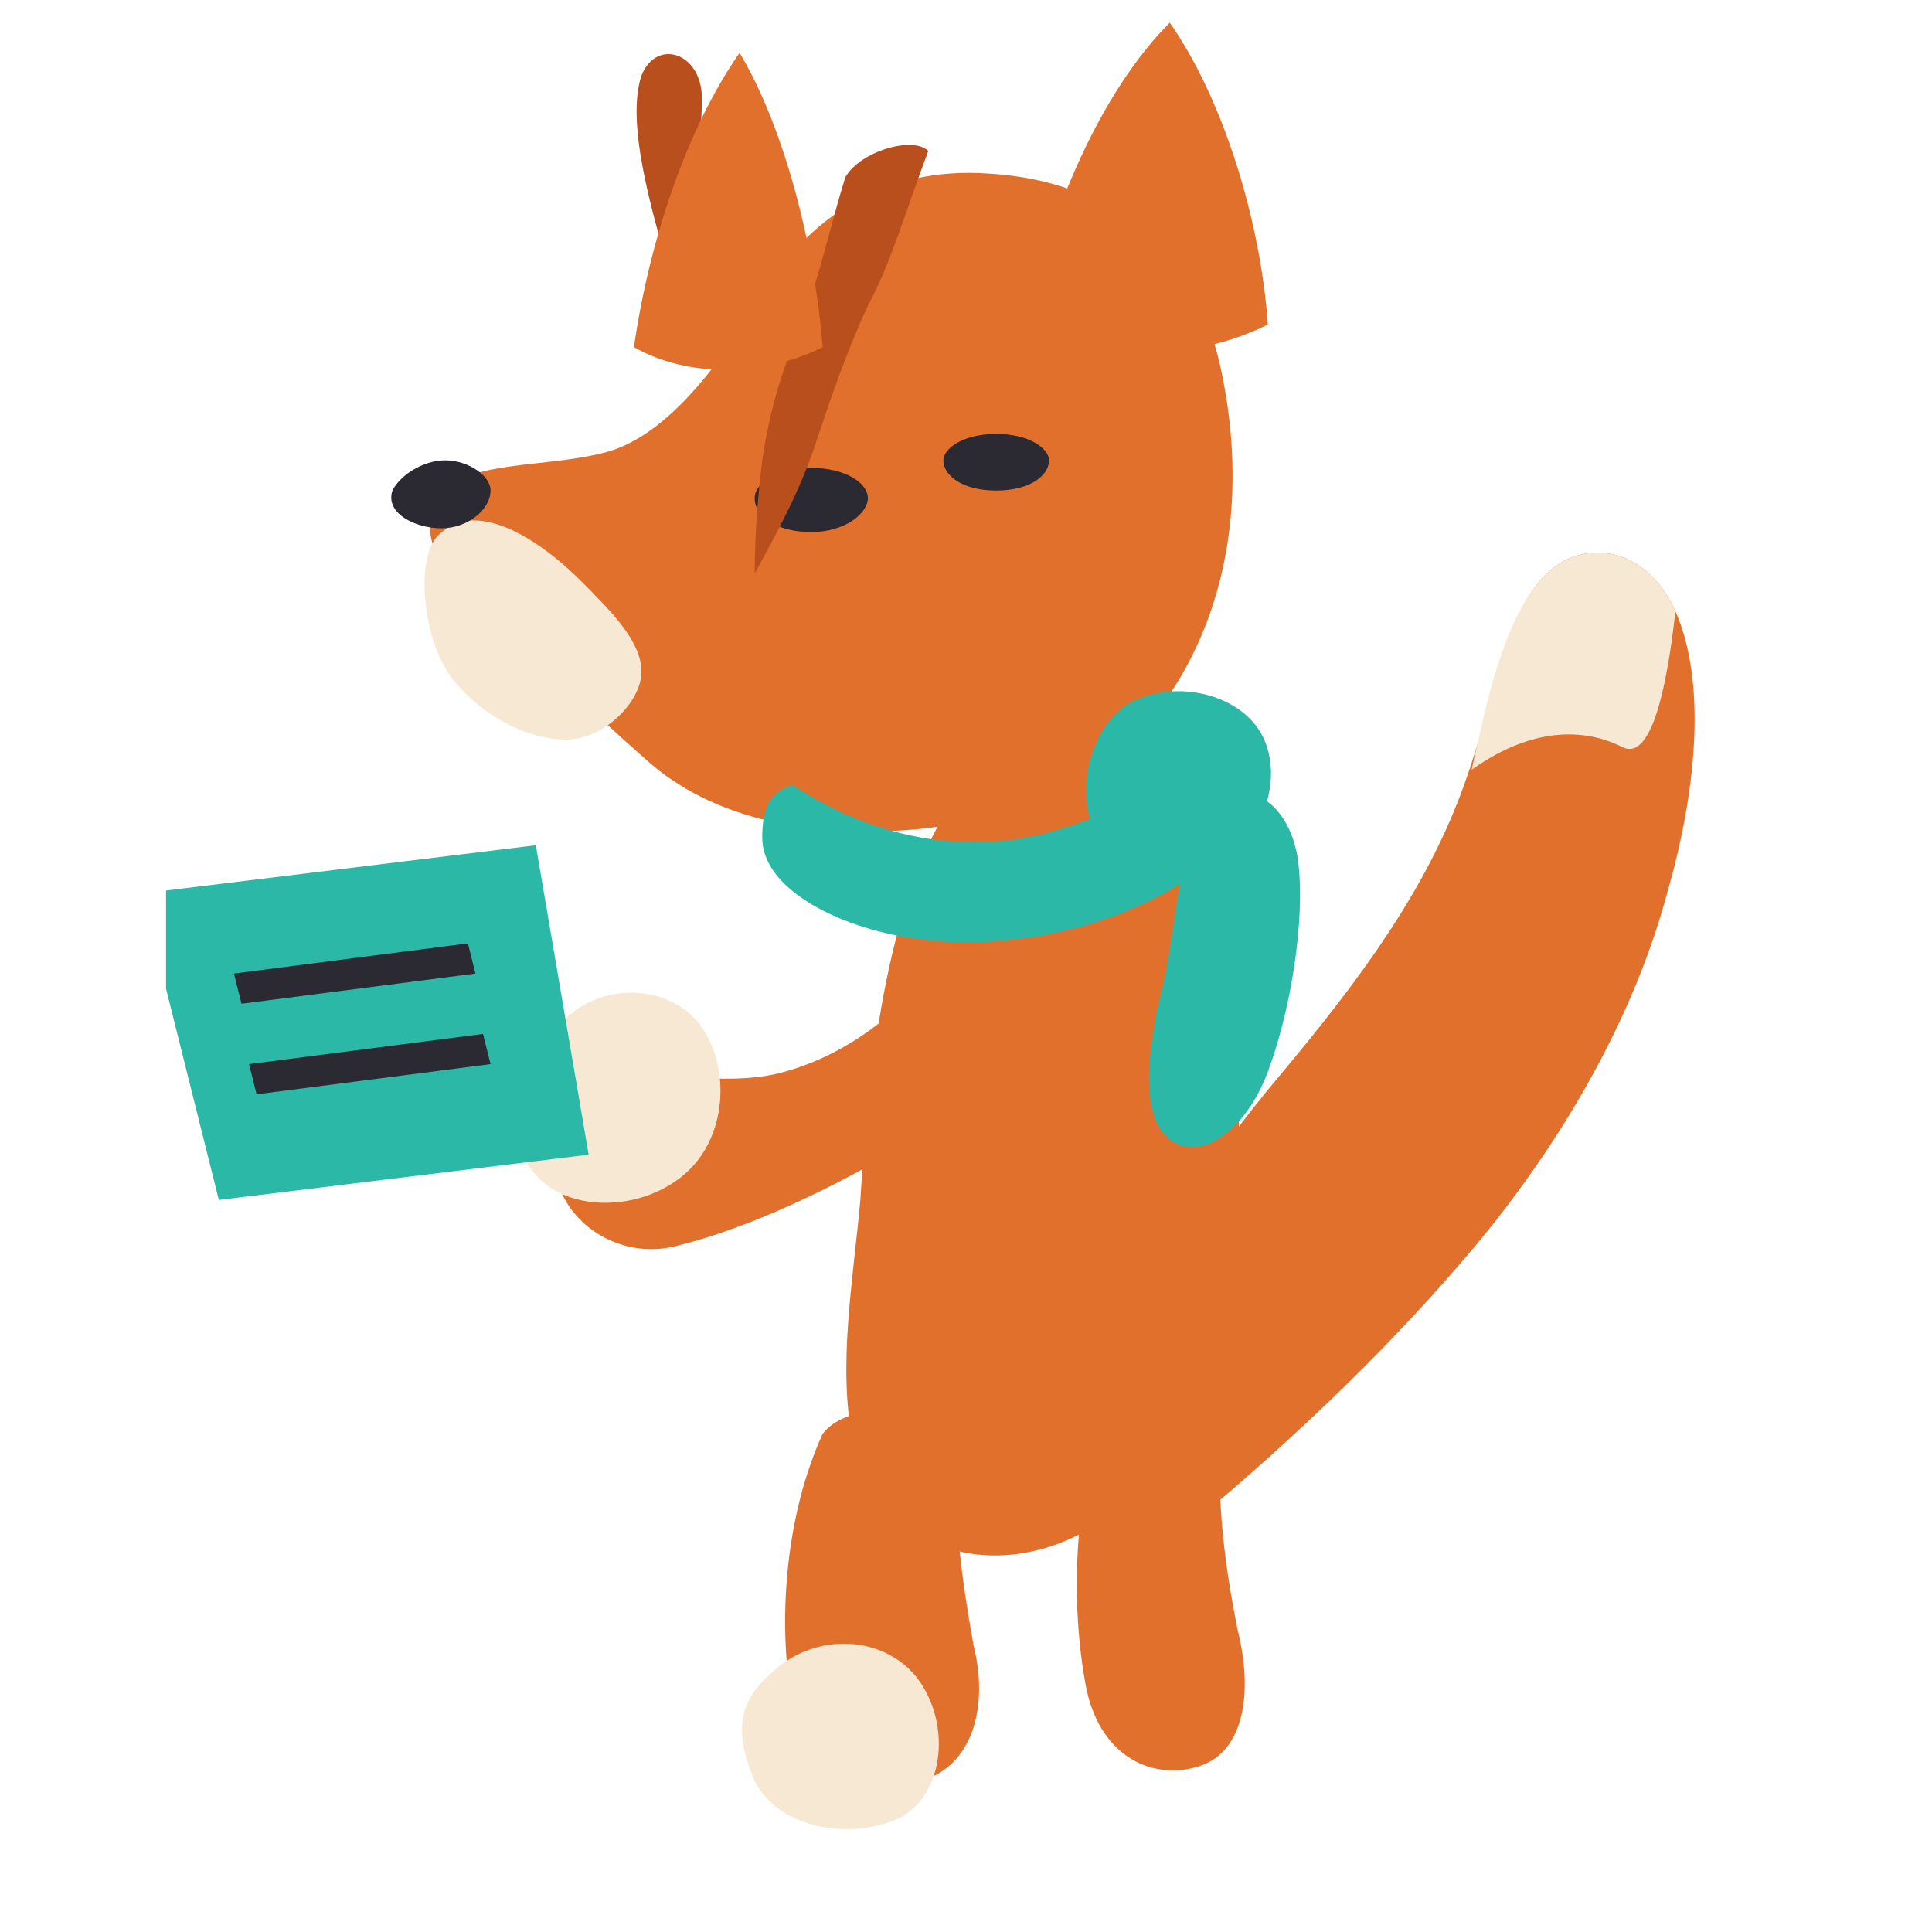
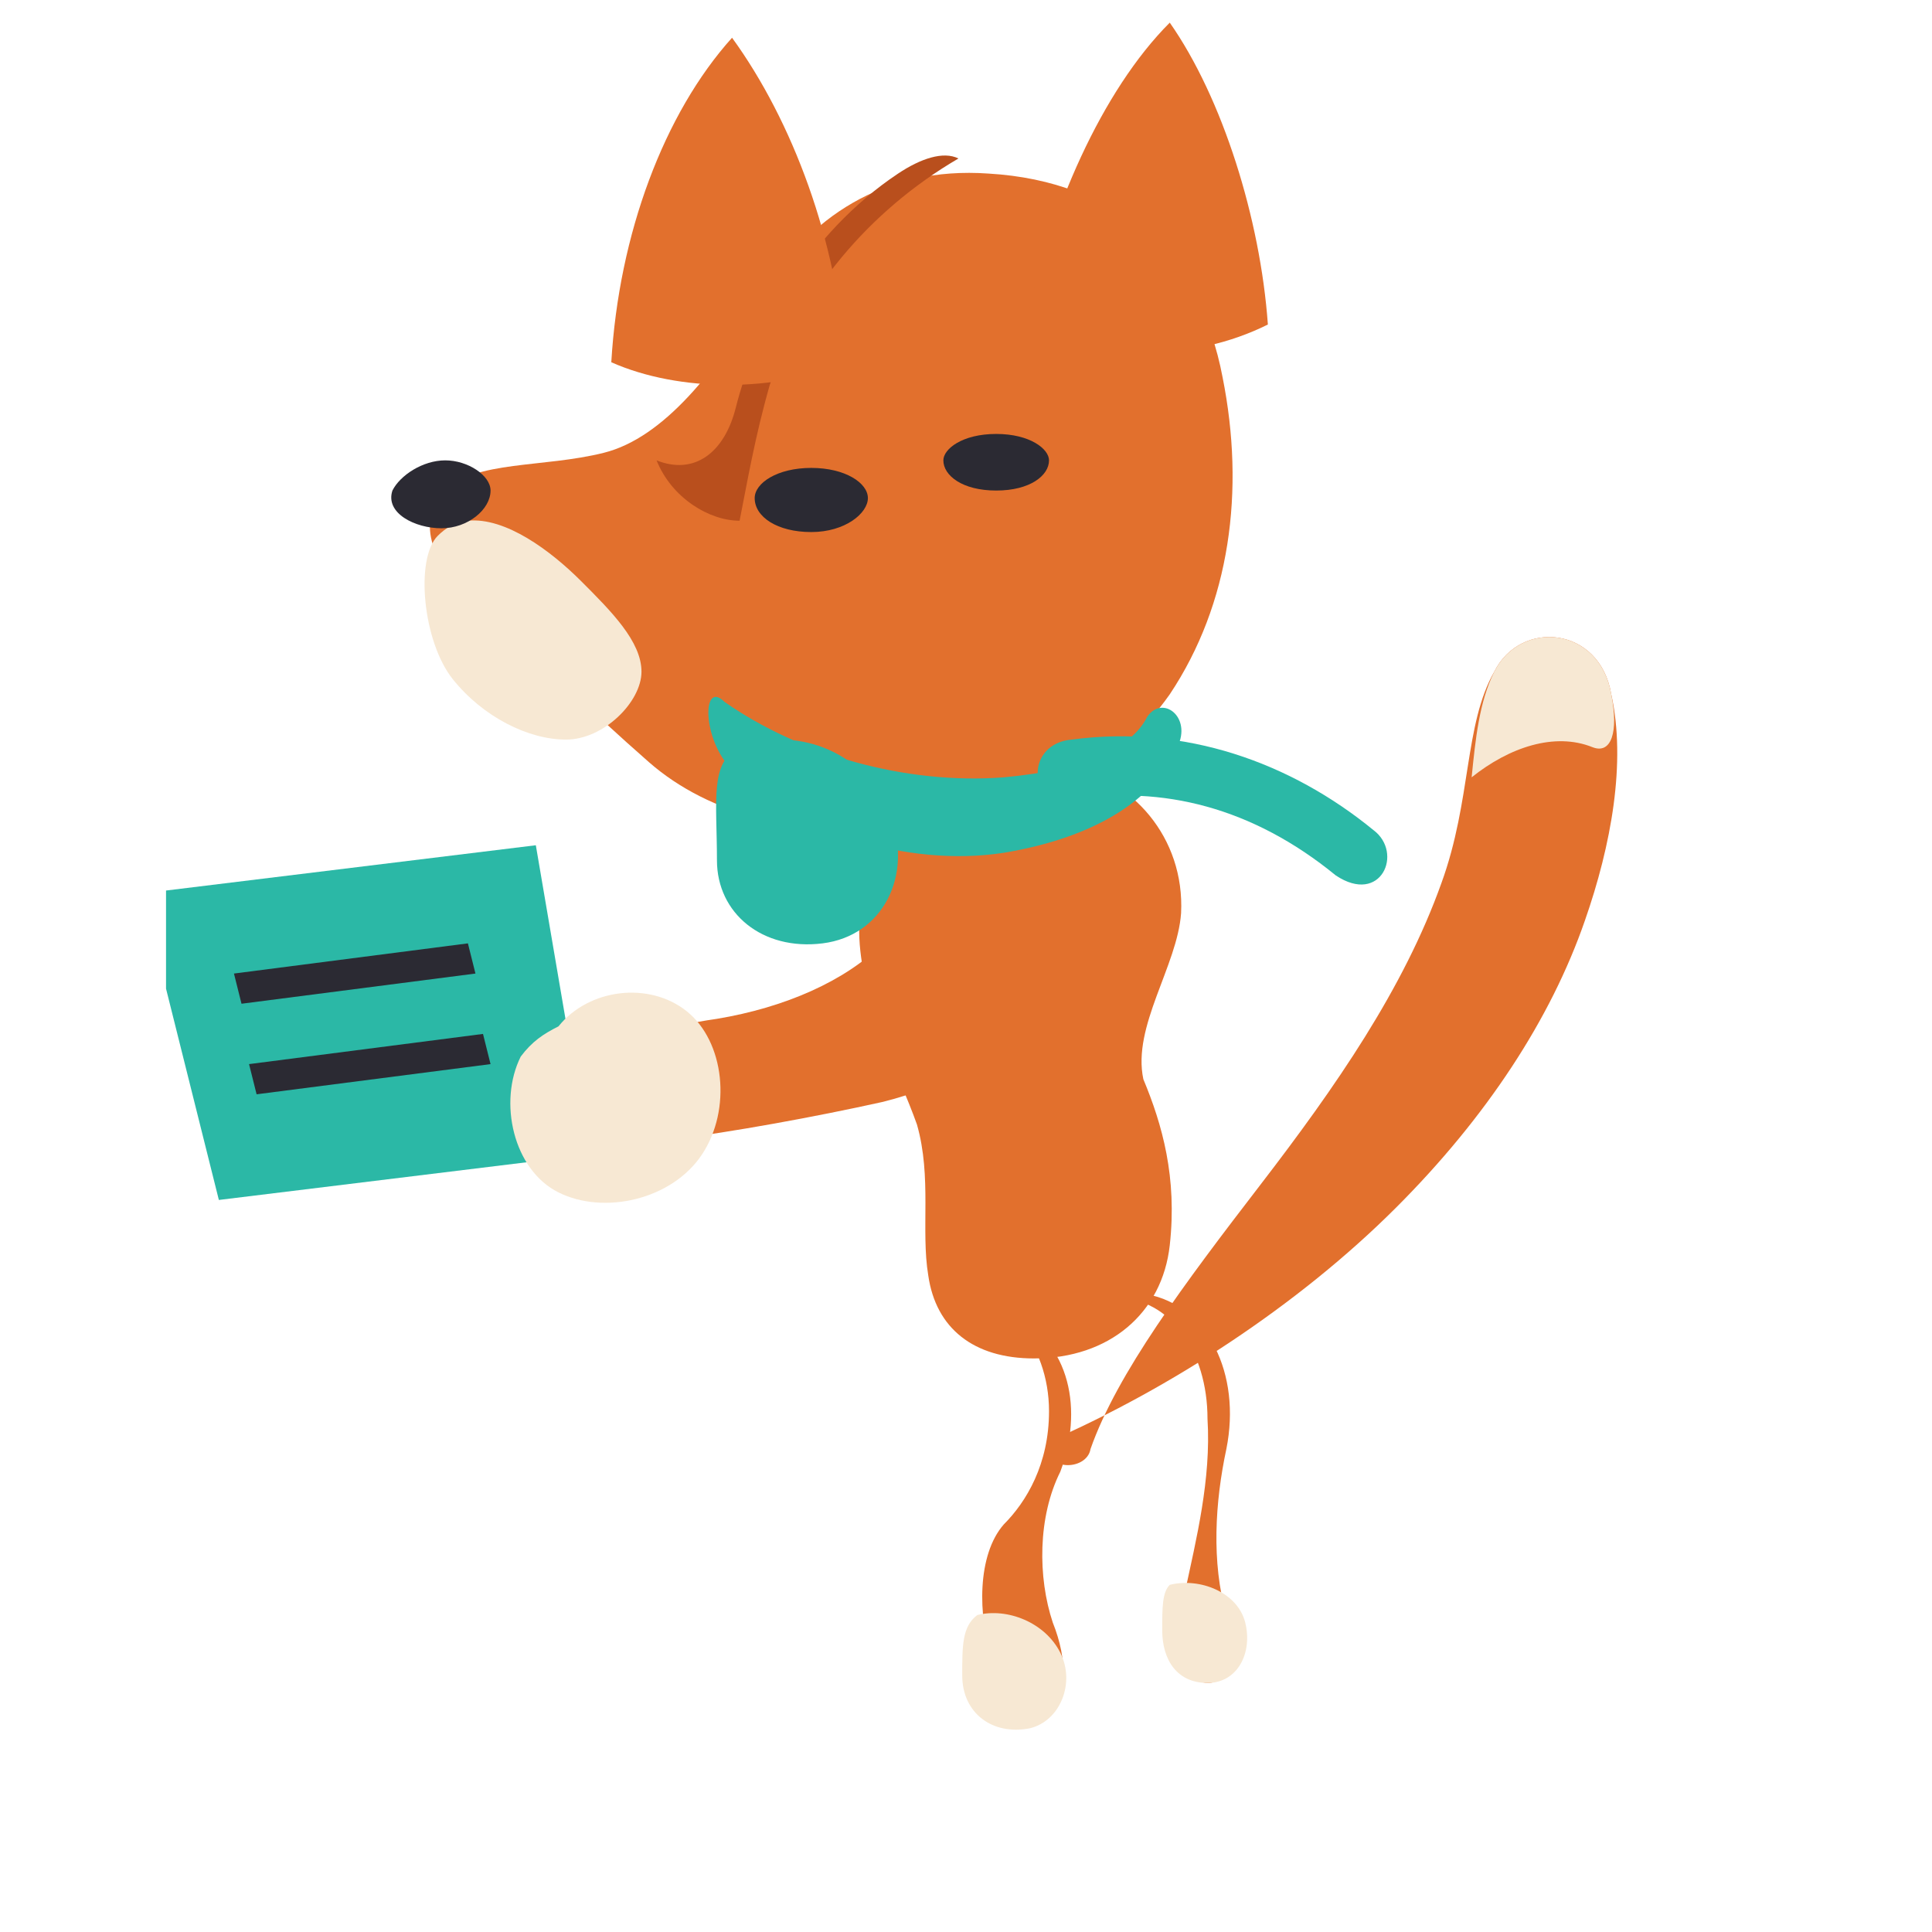
<svg xmlns="http://www.w3.org/2000/svg" viewBox="0 0 512 512" width="512" height="512" role="img" aria-labelledby="title desc">
-   <path id="tail" fill="#E2702D" d="M 318 402 C 342 382 372 354 396 324 C 418 296 434 266 442 236 C 450 208 452 180 444 162 C 436 144 418 142 408 154 C 398 166 396 186 388 208 C 378 236 360 260 340 284 C 318 310 300 338 294 366 C 288 392 296 414 318 402 Z" />
-   <path id="tail-tip" fill="#F7E8D3" d="M 444 162 C 436 144 418 142 408 154 C 398 166 394 186 390 204 C 404 194 418 192 430 198 C 438 202 442 180 444 162 Z" />
-   <path id="torso" fill="#E2702D" d="M 292 206 C 314 224 326 254 328 288 C 330 320 322 348 314 372 C 306 396 288 410 268 412 C 248 414 230 402 226 382 C 222 362 226 340 228 318 C 230 286 234 250 246 224 C 258 198 274 194 292 206 Z" />
-   <path id="leg-far" fill="#E2702D" d="M 292 376 C 284 400 284 428 288 448 C 292 466 306 472 318 468 C 330 464 332 448 328 432 C 324 412 322 394 324 374 C 312 368 298 368 292 376 Z" />
-   <path id="leg-near" fill="#E2702D" d="M 218 380 C 208 402 206 430 210 452 C 214 470 230 476 244 472 C 258 468 262 452 258 436 C 254 414 252 394 254 378 C 242 372 224 372 218 380 Z" />
-   <path id="sock-near" fill="#F7E8D3" d="M 206 442 C 218 432 236 434 244 446 C 252 458 250 476 238 482 C 224 488 206 484 200 472 C 194 458 196 450 206 442 Z" />
-   <path id="arm" fill="#E2702D" d="M 276 250 C 272 276 254 296 232 308 C 214 318 196 326 180 330 C 166 334 152 326 148 314 C 144 302 152 288 166 286 C 180 284 194 288 208 284 C 226 279 242 266 252 250 C 258 240 272 236 276 250 Z" />
+   <path id="tail" fill="#E2702D" d="M 278 382 C 310 368 344 346 370 320 C 394 296 411 270 420 244 C 427 224 431 202 427 184 C 424 166 403 164 396 178 C 388 192 390 212 382 234 C 372 262 354 288 334 314 C 314 340 296 364 289 384 C 288 390 276 390 278 382 Z" />
+   <path id="tail-tip" fill="#F7E8D3" d="M 427 184 C 424 166 403 164 396 178 C 392 186 391 196 390 206 C 400 198 412 194 422 198 C 427 200 429 194 427 184 Z" />
+   <path id="leg-far" fill="#E2702D" d="M 296 344 C 310 344 320 358 320 376 C 321 392 317 408 314 422 C 312 434 314 446 320 446 C 326 446 328 438 325 428 C 321 414 322 398 325 384 C 329 364 320 346 304 343 C 296 342 294 343 296 344 Z" />
+   <path id="sock-far" fill="#F7E8D3" d="M 310 420 C 318 418 328 422 330 430 C 332 438 328 446 320 446 C 312 446 308 440 308 432 C 308 426 308 422 310 420 Z" />
+   <path id="torso" fill="#E2702D" d="M 250 210 C 234 218 226 234 228 252 C 230 270 238 284 243 298 C 247 312 244 326 246 338 C 248 352 258 360 274 360 C 294 360 308 348 310 330 C 312 312 308 298 303 286 C 300 272 312 256 313 242 C 314 222 300 206 282 203 C 272 201 258 203 250 210 Z" />
+   <path id="leg-near" fill="#E2702D" d="M 250 340 C 266 342 278 356 278 374 C 278 388 272 398 266 404 C 259 412 259 428 263 440 C 265 448 271 454 277 452 C 283 450 283 440 279 430 C 275 418 275 402 281 390 C 287 374 284 356 268 348 C 258 344 248 337 250 340 Z" />
+   <path id="sock-near" fill="#F7E8D3" d="M 259 428 C 267 426 277 430 281 438 C 285 446 281 456 273 458 C 263 460 255 454 255 444 C 255 436 255 431 259 428 Z" />
+   <path id="arm" fill="#E2702D" d="M 250 234 C 268 236 277 252 271 268 C 265 280 250 288 234 292 C 216 296 194 300 178 302 C 164 304 154 296 158 286 C 162 276 176 272 190 270 C 208 267 224 260 234 250 C 240 244 242 232 250 234 Z" />
+   <path id="plan" fill="#2BB8A6" d="M 44 236 L 142 224 L 156 306 L 58 318 L 44 262 Z" />
+   <path id="plan-lines" fill="#2B2A33" d="M 62 258 L 124 250 L 126 258 L 64 266 Z M 66 282 L 128 274 L 130 282 L 68 290 Z" />
  <path id="paw" fill="#F7E8D3" d="M 148 272 C 156 262 172 260 182 268 C 192 276 194 294 186 306 C 178 318 160 322 148 316 C 136 310 132 292 138 280 C 141 276 144 274 148 272 Z" />
-   <path id="plan" fill="#2BB8A6" d="M 44 236 L 142 224 L 156 306 L 58 318 L 44 262 Z" />
  <path id="head" fill="#E2702D" d="M 262 46 C 296 48 318 68 324 100 C 330 130 326 160 310 184 C 296 204 270 218 240 220 C 212 222 188 216 172 202 C 156 188 142 174 128 162 C 114 150 110 138 118 130 C 126 122 144 124 160 120 C 176 116 190 98 202 78 C 214 58 234 44 262 46 Z" />
  <path id="muzzle" fill="#F7E8D3" d="M 124 138 C 134 137 146 146 154 154 C 162 162 170 170 170 178 C 170 186 160 196 150 196 C 140 196 128 190 120 180 C 112 170 110 148 116 142 C 118 140 121 138 124 138 Z" />
  <path id="nose" fill="#2B2A33" d="M 104 130 C 106 126 112 122 118 122 C 124 122 130 126 130 130 C 130 135 124 140 117 140 C 110 140 102 136 104 130 Z" />
+   <path id="fringe-lock" fill="#B94F1D" d="M 254 42 C 230 56 212 78 204 102 C 200 116 198 128 196 138 C 188 138 178 132 174 122 C 184 126 192 120 195 108 C 200 88 214 62 238 46 C 244 42 250 40 254 42 Z" />
  <path id="eye-far" fill="#2B2A33" d="M 200 132 C 200 128 206 124 215 124 C 224 124 230 128 230 132 C 230 136 224 141 215 141 C 206 141 200 137 200 132 Z" />
  <path id="eye-near" fill="#2B2A33" d="M 250 122 C 250 119 255 115 264 115 C 273 115 278 119 278 122 C 278 126 273 130 264 130 C 255 130 250 126 250 122 Z" />
-   <path id="fringe-lock" fill="#B94F1D" d="M 246 40 C 240 56 236 70 230 81 C 224 94 220 106 216 118 C 212 130 206 141 200 152 C 200 141 201 130 202 122 C 204 108 208 96 212 87 C 217 74 220 60 224 47 C 228 40 242 36 246 40 Z" />
-   <path id="fringe-tuft" fill="#B94F1D" d="M 178 74 C 172 54 166 32 170 20 C 174 10 186 14 186 26 C 186 42 182 60 186 76 Z" />
-   <path id="scarf" fill="#2BB8A6" d="M 210 208 C 228 220 250 226 272 222 C 292 218 308 208 318 200 C 326 194 334 200 332 210 C 330 220 320 232 302 240 C 282 249 258 252 238 248 C 218 244 202 234 202 222 C 202 214 204 210 210 208 Z" />
-   <path id="scarf-knot" fill="#2BB8A6" d="M 300 186 C 312 180 328 184 334 194 C 340 204 336 220 326 226 C 316 232 300 230 292 222 C 284 214 288 192 300 186 Z" />
-   <path id="scarf-end" fill="#2BB8A6" d="M 322 212 C 332 206 342 214 344 228 C 346 244 342 268 336 284 C 330 300 318 308 310 302 C 302 296 304 278 308 262 C 312 246 312 220 322 212 Z" />
-   <path id="ear-far" fill="#E2702D" d="M 168 92 C 172 64 182 34 196 14 C 208 34 216 66 218 92 C 202 100 182 100 168 92 Z" />
+   <path id="scarf" fill="#2BB8A6" d="M 192 186 C 212 200 240 208 266 206 C 288 204 300 198 304 190 C 308 184 316 190 312 198 C 306 212 290 222 266 226 C 240 230 210 220 194 204 C 186 196 186 180 192 186 Z" />
+   <path id="scarf-knot" fill="#2BB8A6" d="M 196 198 C 212 192 230 200 236 216 C 242 232 234 248 218 250 C 202 252 190 242 190 228 C 190 212 188 202 196 198 Z" />
+   <path id="scarf-end" fill="#2BB8A6" d="M 284 196 C 314 192 342 202 364 220 C 372 226 366 240 354 232 C 332 214 308 208 284 212 C 272 213 272 197 284 196 Z" />
+   <path id="ear-far" fill="#E2702D" d="M 162 96 C 164 62 176 30 194 10 C 210 32 222 64 224 96 C 206 104 180 104 162 96 Z" />
  <path id="ear-near" fill="#E2702D" d="M 272 86 C 278 56 292 24 310 6 C 324 26 334 58 336 86 C 316 96 290 96 272 86 Z" />
-   <path id="plan-lines" fill="#2B2A33" d="M 62 258 L 124 250 L 126 258 L 64 266 Z M 66 282 L 128 274 L 130 282 L 68 290 Z" />
</svg>
